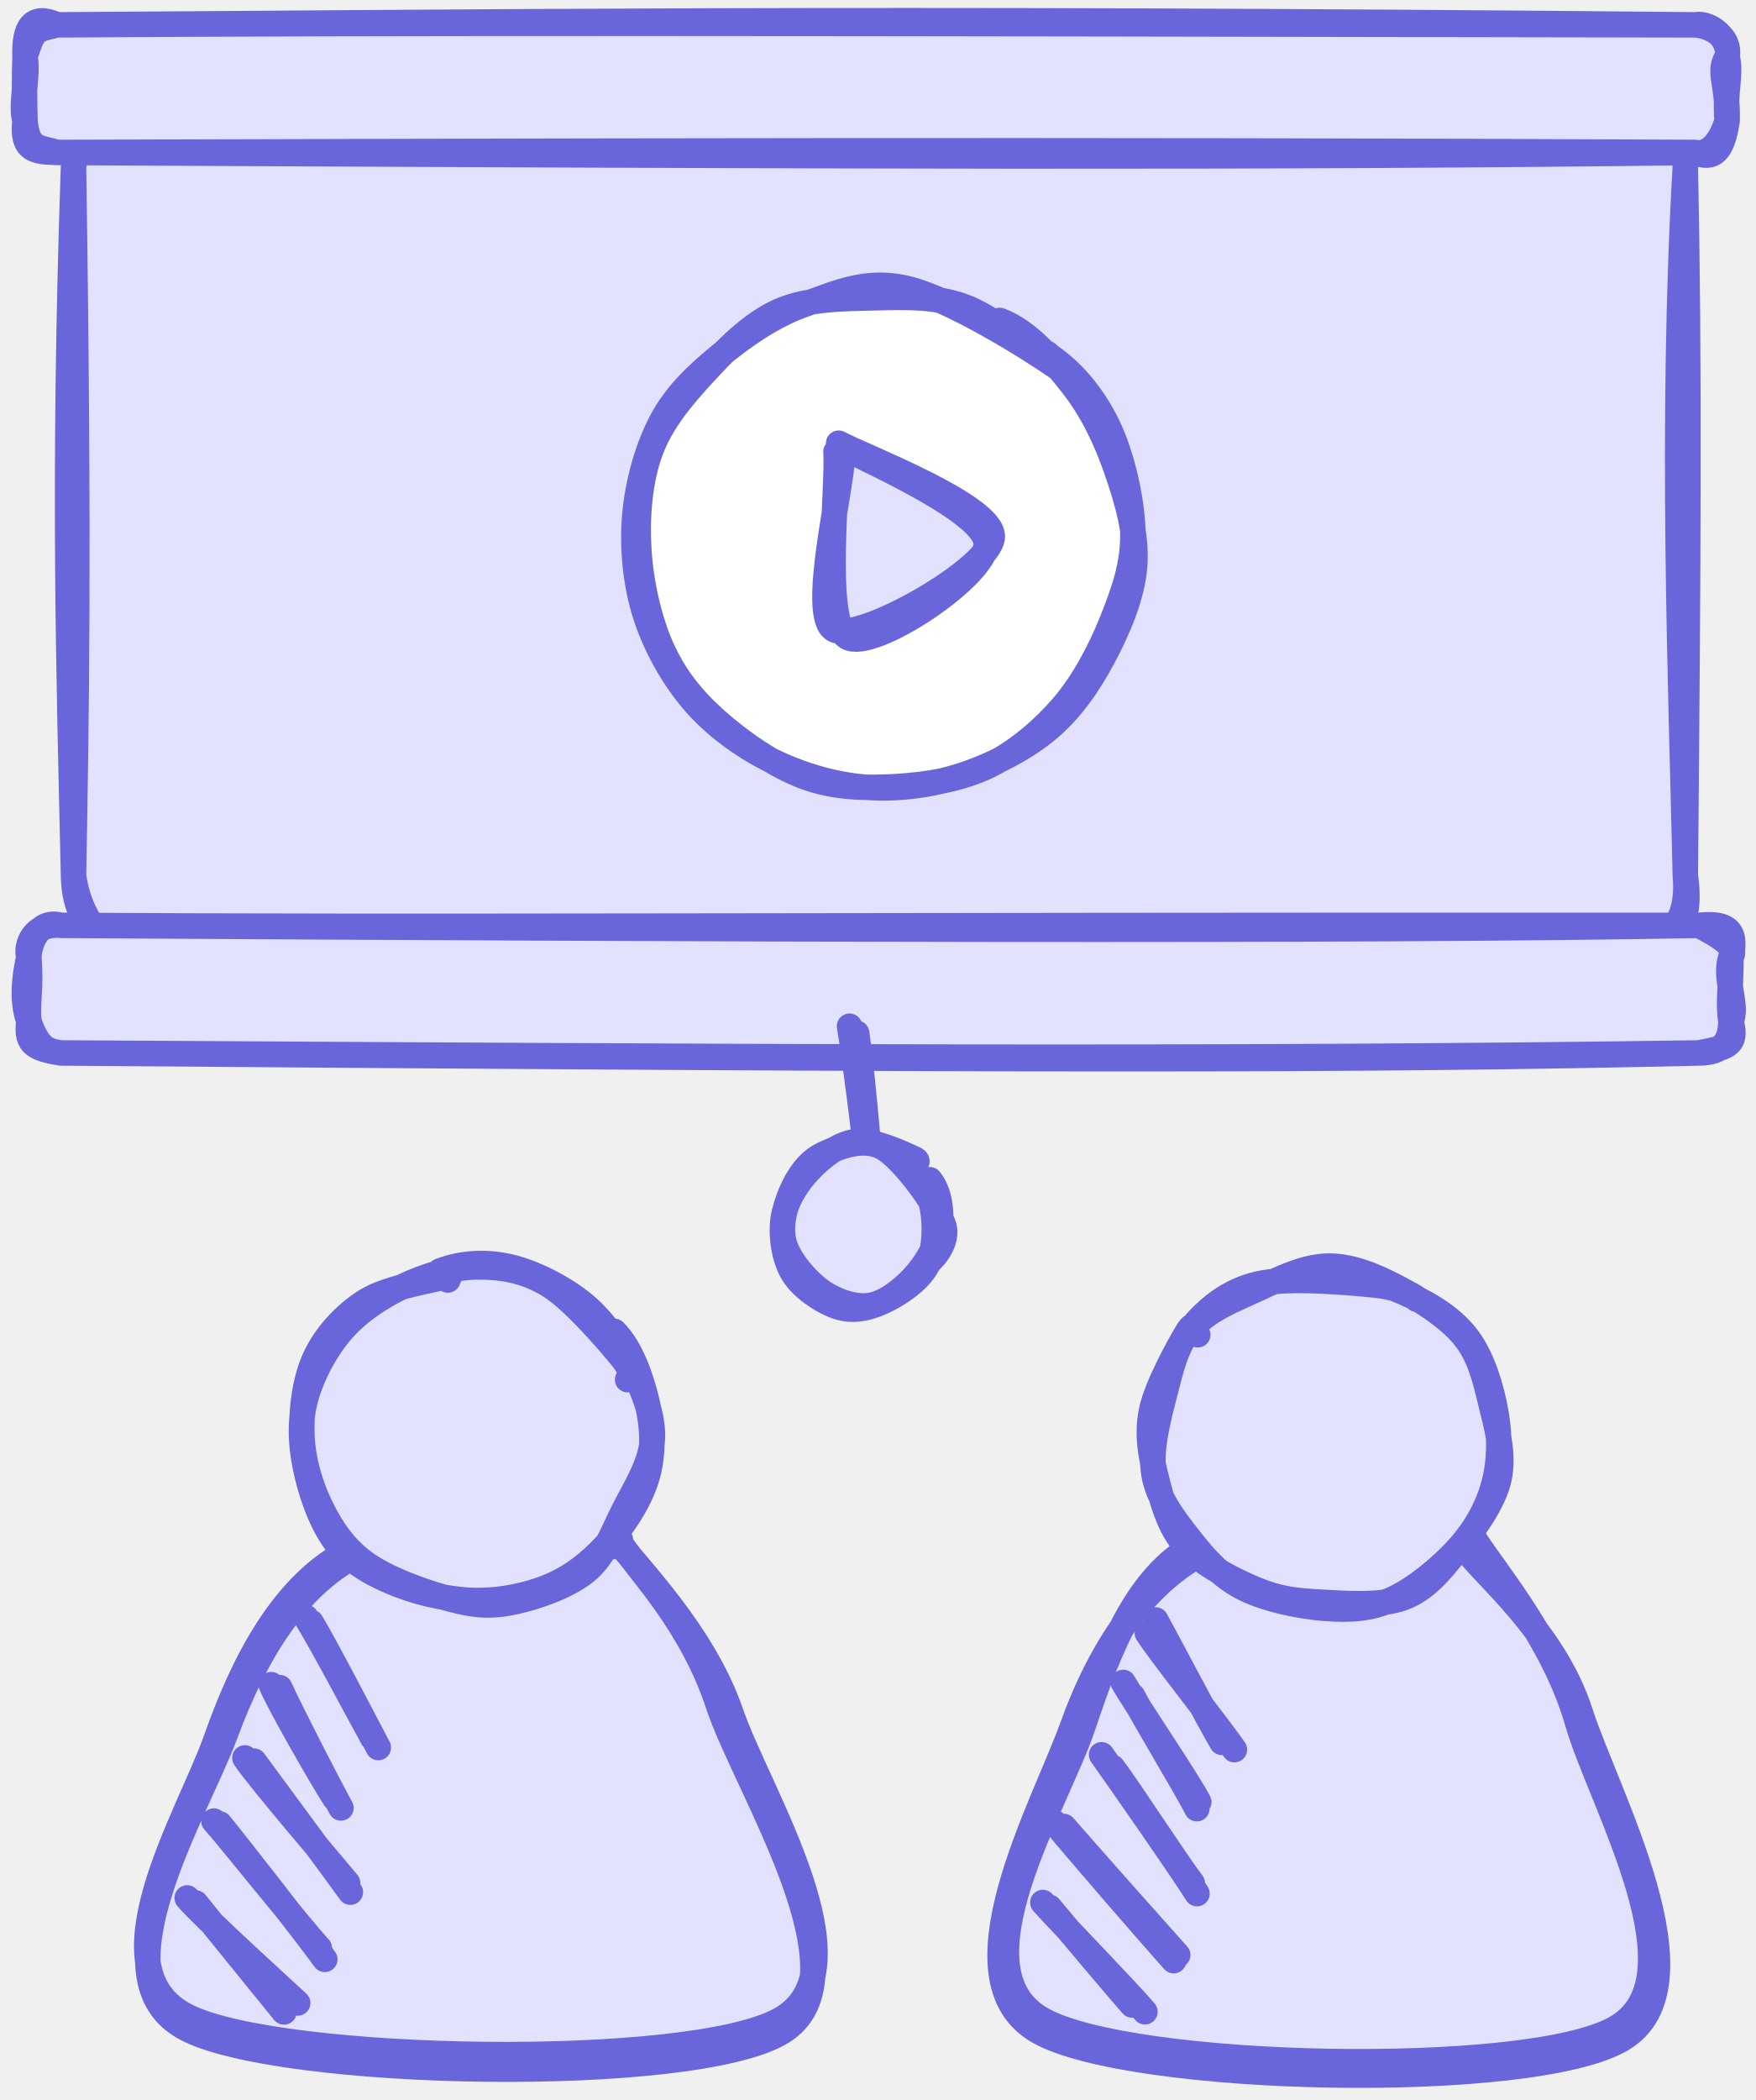
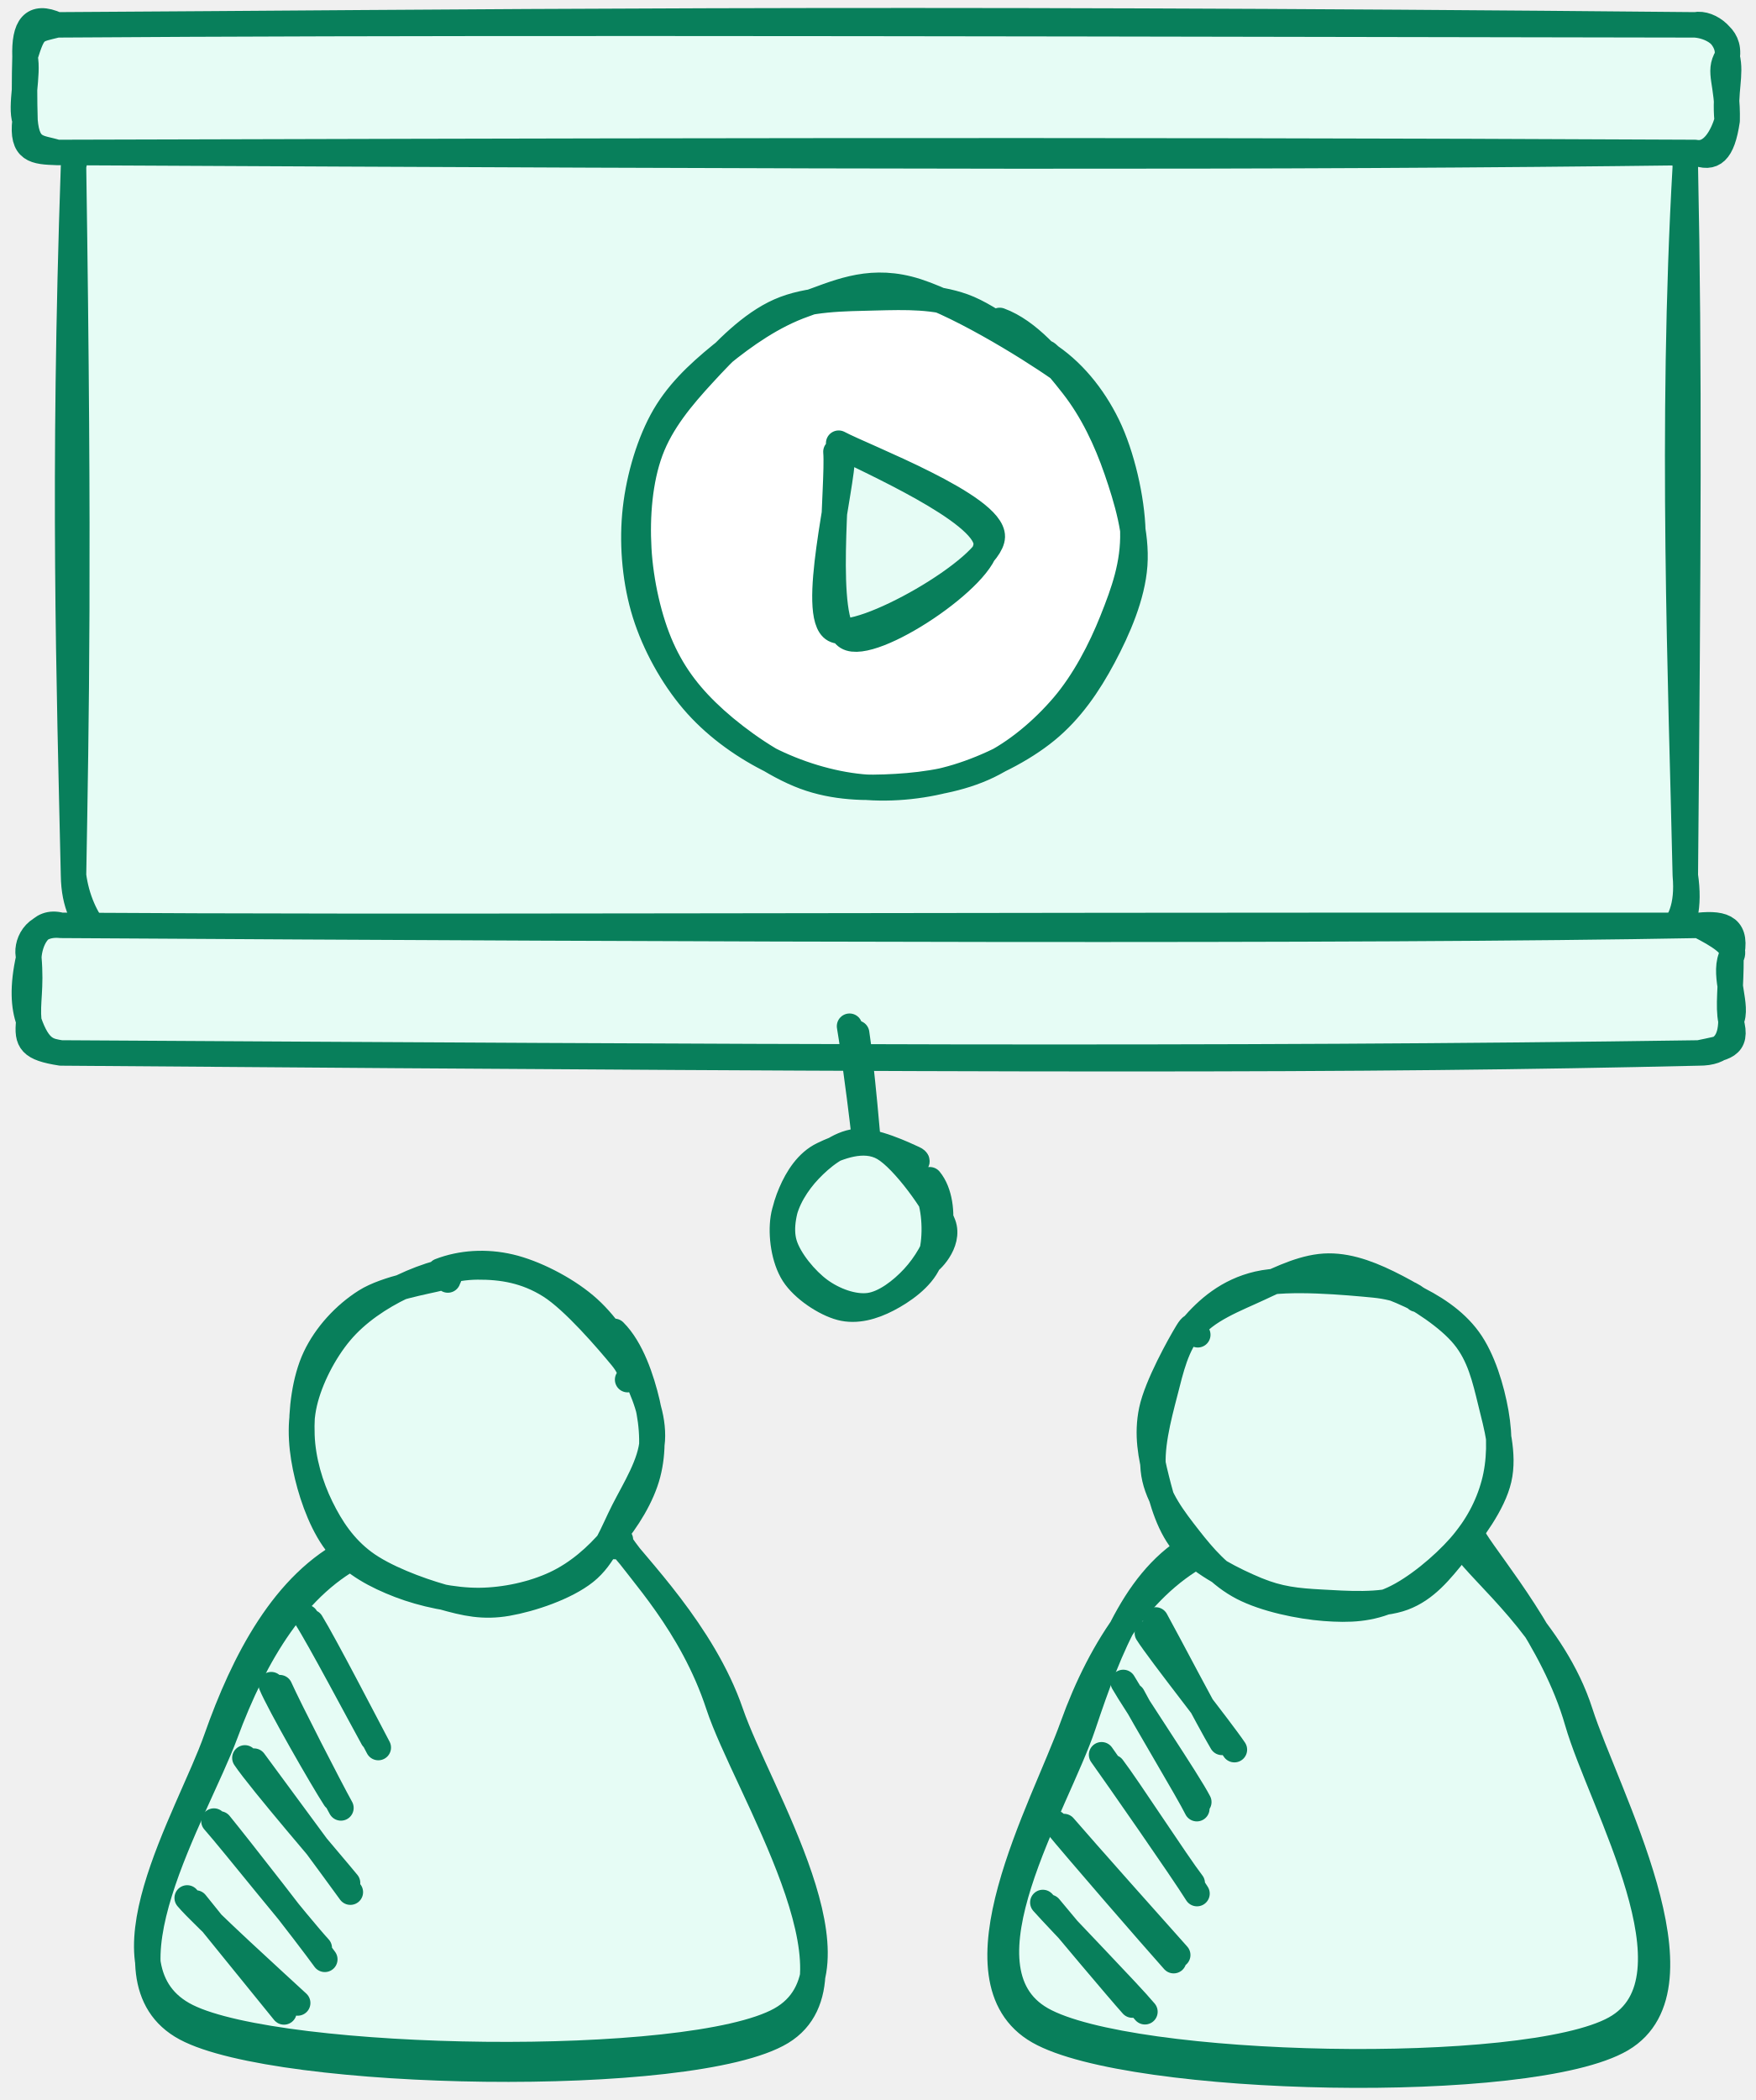
<svg xmlns="http://www.w3.org/2000/svg" viewBox="0 0 138 165" fill="none">
  <g clip-path="url(#a)">
-     <path d="m11.55 6.521 114.882-.02 4.293.973 1.369 1.457.168 4.434.44 55.498-.595 3.556-1.573 2.251-4.433.734-114.808.115-3.06-1.048-2.497-2.759.721-3.003-.73-55.875 1.064-1.95.021-2.498 2.04-.472 3.437-1.008" fill="#E3E2FE" />
-     <path d="M12.061 6.822c42.517-.332 85.113-.654 114.106 0m-114.106 0c44.606.049 88.915.018 114.106 0m-114.106 0C7.883 6.67 6.534 9.165 5.778 13.07m6.283-6.248c-3.454.646-5.415 1.355-6.283 6.248m120.389-6.248c3.423-.486 5.903 2.349 6.284 6.248m-6.284-6.248c3.67.603 7.067 1.423 6.284 6.248m0 0c-1.174 20.402-.324 40.87 0 55.71m0-55.71c.322 15.398.224 30.96 0 55.71m0 0c.428 4.795-2.496 5.927-6.284 6.247m6.284-6.248c.717 4.866-1.638 7.074-6.284 6.248m0 0c-27.612.672-55.472.188-114.106 0m114.106 0c-29.165-.576-58.4-.527-114.106 0m0 0c-3.426.569-5.816-2.704-6.283-6.248m6.283 6.248c-3.324-.404-6.219-1.706-6.283-6.248m0 0c-.34-15.249-.85-31.052 0-55.709m0 55.71c.214-12.22.465-24.702 0-55.71" stroke="#6965DB" stroke-width="2" stroke-linecap="round" />
-     <path d="m4.818 1.617 128.861-.121 1.518.425.913 2.093-.515 4.907.073 2.435-2.376 1.068-128.85-.933-2.084.523-.8-2.734.815-5.539.063-1.968 2.082-.043" fill="#E3E2FE" />
-     <path d="M4.486 1.953c31.255-.176 62.584-.637 128.731 0m-128.731 0c27.438-.186 54.944-.141 128.731 0m-128.731 0c-1.734.443-1.813.247-2.521 2.507m2.52-2.507c-1.935-.88-2.595.152-2.52 2.507m131.252-2.507c1.133.078 2.786.818 2.521 2.507m-2.521-2.507c1.196-.247 2.794 1.132 2.521 2.507m0 0c-.76 1.243.069 2 0 5.012m0-5.012c.35 1.41-.218 2.7 0 5.012m0 0c-.349 1.161-1.143 2.768-2.521 2.507m2.521-2.507c-.371 2.5-1.103 3.106-2.521 2.507m0 0c-33.063.421-66.11.32-128.731 0m128.731 0c-47.335-.244-94.721-.092-128.731 0m0 0c-1.357-.434-2.321-.16-2.521-2.507m2.52 2.507c-1.76-.06-2.793-.127-2.52-2.507m0 0c-.393-1.154.294-3.628 0-5.012m0 5.012a83.685 83.685 0 0 1 0-5.012" stroke="#6965DB" stroke-width="2" stroke-linecap="round" />
-     <path d="m4.819 72.339 128.965.9.658-.17 1.569 1.123.002 5.428.135 3.008-2.517.875L4.47 82.172l-1.97-.463.118-1.738.328-5.635.463-1.708 1.514-.498" fill="#E3E2FE" />
-     <path d="M4.785 72.706c50.976.318 102.405.498 128.731 0m-128.73 0c28.322.185 56.85-.028 128.73 0m-128.73 0c-1.727-.49-2.447 1.28-2.522 2.507m2.521-2.507c-2.148-.22-2.794 1.595-2.521 2.507m131.252-2.507c1.999-.196 3.079.185 2.522 2.507m-2.522-2.507c1.446.742 3.113 1.683 2.522 2.507m0 0c-.597 1.523.604 3.92 0 5.012m0-5.012c.015 2.296-.246 3.815 0 5.012m0 0c.597 2.072-.564 2.085-2.522 2.507m2.522-2.507c-.032 1.527-.591 2.517-2.522 2.507m0 0c-26.528.62-52.8.594-128.73 0m128.73 0c-37.61.555-74.95.318-128.73 0m0 0c-2.387-.37-2.699-.879-2.522-2.507m2.521 2.507c-.95-.166-1.736-.213-2.521-2.507m0 0c-.403-1.103-.526-2.683 0-5.012m0 5.012c-.14-1.533.212-2.513 0-5.012" stroke="#6965DB" stroke-width="2" stroke-linecap="round" />
+     <path d="m11.55 6.521 114.882-.02 4.293.973 1.369 1.457.168 4.434.44 55.498-.595 3.556-1.573 2.251-4.433.734-114.808.115-3.06-1.048-2.497-2.759.721-3.003-.73-55.875 1.064-1.95.021-2.498 2.04-.472 3.437-1.008" fill="#e6fcf5" />
+     <path d="M12.061 6.822c42.517-.332 85.113-.654 114.106 0m-114.106 0c44.606.049 88.915.018 114.106 0m-114.106 0C7.883 6.67 6.534 9.165 5.778 13.07m6.283-6.248c-3.454.646-5.415 1.355-6.283 6.248m120.389-6.248c3.423-.486 5.903 2.349 6.284 6.248m-6.284-6.248c3.67.603 7.067 1.423 6.284 6.248m0 0c-1.174 20.402-.324 40.87 0 55.71m0-55.71c.322 15.398.224 30.96 0 55.71m0 0c.428 4.795-2.496 5.927-6.284 6.247m6.284-6.248c.717 4.866-1.638 7.074-6.284 6.248m0 0c-27.612.672-55.472.188-114.106 0m114.106 0c-29.165-.576-58.4-.527-114.106 0m0 0c-3.426.569-5.816-2.704-6.283-6.248m6.283 6.248c-3.324-.404-6.219-1.706-6.283-6.248m0 0c-.34-15.249-.85-31.052 0-55.709m0 55.71c.214-12.22.465-24.702 0-55.71" stroke="#087f5b" stroke-width="2" stroke-linecap="round" />
+     <path d="m4.818 1.617 128.861-.121 1.518.425.913 2.093-.515 4.907.073 2.435-2.376 1.068-128.85-.933-2.084.523-.8-2.734.815-5.539.063-1.968 2.082-.043" fill="#e6fcf5" />
+     <path d="M4.486 1.953c31.255-.176 62.584-.637 128.731 0m-128.731 0c27.438-.186 54.944-.141 128.731 0m-128.731 0c-1.734.443-1.813.247-2.521 2.507m2.52-2.507c-1.935-.88-2.595.152-2.52 2.507m131.252-2.507c1.133.078 2.786.818 2.521 2.507m-2.521-2.507c1.196-.247 2.794 1.132 2.521 2.507m0 0c-.76 1.243.069 2 0 5.012m0-5.012c.35 1.41-.218 2.7 0 5.012m0 0c-.349 1.161-1.143 2.768-2.521 2.507m2.521-2.507c-.371 2.5-1.103 3.106-2.521 2.507m0 0c-33.063.421-66.11.32-128.731 0m128.731 0c-47.335-.244-94.721-.092-128.731 0m0 0c-1.357-.434-2.321-.16-2.521-2.507m2.52 2.507c-1.76-.06-2.793-.127-2.52-2.507m0 0c-.393-1.154.294-3.628 0-5.012m0 5.012a83.685 83.685 0 0 1 0-5.012" stroke="#087f5b" stroke-width="2" stroke-linecap="round" />
+     <path d="m4.819 72.339 128.965.9.658-.17 1.569 1.123.002 5.428.135 3.008-2.517.875L4.47 82.172l-1.97-.463.118-1.738.328-5.635.463-1.708 1.514-.498" fill="#e6fcf5" />
+     <path d="M4.785 72.706c50.976.318 102.405.498 128.731 0m-128.73 0c28.322.185 56.85-.028 128.73 0m-128.73 0c-1.727-.49-2.447 1.28-2.522 2.507m2.521-2.507c-2.148-.22-2.794 1.595-2.521 2.507m131.252-2.507c1.999-.196 3.079.185 2.522 2.507m-2.522-2.507c1.446.742 3.113 1.683 2.522 2.507m0 0c-.597 1.523.604 3.92 0 5.012m0-5.012c.015 2.296-.246 3.815 0 5.012m0 0c.597 2.072-.564 2.085-2.522 2.507m2.522-2.507c-.032 1.527-.591 2.517-2.522 2.507m0 0c-26.528.62-52.8.594-128.73 0m128.73 0c-37.61.555-74.95.318-128.73 0m0 0c-2.387-.37-2.699-.879-2.522-2.507m2.521 2.507c-.95-.166-1.736-.213-2.521-2.507m0 0c-.403-1.103-.526-2.683 0-5.012m0 5.012c-.14-1.533.212-2.513 0-5.012" stroke="#087f5b" stroke-width="2" stroke-linecap="round" />
    <path d="M62.287 24.268c2.167-1.127 5.572-1.601 8.166-1.568 2.592.033 5.172.717 7.391 1.77 2.217 1.052 4.31 2.727 5.917 4.547 1.606 1.82 2.867 4.002 3.723 6.372.856 2.37 1.479 5.358 1.412 7.854-.067 2.495-.733 4.852-1.81 7.118-1.079 2.27-2.785 4.698-4.659 6.492-1.873 1.795-4.243 3.464-6.582 4.276-2.338.813-5.01.746-7.451.596-2.443-.15-4.96-.535-7.2-1.496-2.238-.96-4.482-2.489-6.234-4.27-1.75-1.78-3.444-3.983-4.273-6.416-.828-2.432-.777-5.63-.695-8.179.08-2.55.189-4.88 1.184-7.117.996-2.237 2.382-4.479 4.792-6.308 2.411-1.832 7.52-3.954 9.67-4.677 2.149-.722 3.152-.011 3.227.34m16.33 6.453c1.521 1.607 1.941 4.323 2.468 6.752.526 2.429.797 5.256.695 7.828-.104 2.57-.151 5.402-1.308 7.595-1.157 2.193-3.495 3.99-5.632 5.559-2.138 1.57-4.771 3.278-7.195 3.858-2.42.58-4.88-.047-7.334-.38-2.454-.335-5.2-.466-7.395-1.62-2.195-1.151-4.273-3.373-5.775-5.3-1.502-1.93-2.513-3.87-3.236-6.268-.722-2.398-1.406-5.522-1.1-8.119.309-2.596 1.642-5.375 2.94-7.458 1.296-2.084 2.92-3.534 4.846-5.044 1.925-1.507 4.265-3.36 6.708-4.006 2.443-.646 5.435-.117 7.947.123 2.511.242 4.919.105 7.122 1.326 2.201 1.22 5.12 4.977 6.09 5.992.97 1.015.064-.006-.274.101" fill="#fff" />
-     <path d="M78.568 25.176c2.26.828 4.224 3.18 5.756 5.139 1.53 1.96 2.62 4.272 3.43 6.617.81 2.347 1.599 5.01 1.426 7.459-.175 2.446-1.314 5.059-2.469 7.226-1.156 2.167-2.55 4.21-4.463 5.777-1.912 1.57-4.597 2.9-7.018 3.638-2.421.738-5.038 1.025-7.51.793-2.47-.233-5.108-1.057-7.32-2.185-2.21-1.129-4.327-2.687-5.945-4.589-1.618-1.901-3-4.397-3.762-6.828-.76-2.428-1.021-5.22-.801-7.75.22-2.526.991-5.316 2.118-7.415 1.128-2.099 2.779-3.655 4.644-5.178 1.866-1.52 4.092-3.089 6.551-3.954 2.46-.863 4.862-2.071 8.208-1.226 3.344.844 9.349 4.528 11.862 6.297 2.514 1.769 3.49 4.106 3.217 4.315m-4.307-5.555c2.052 1.295 3.715 3.32 4.856 5.655 1.141 2.337 1.929 5.806 1.992 8.362.06 2.558-.713 4.706-1.623 6.984-.907 2.277-2.21 4.78-3.832 6.684-1.624 1.904-3.714 3.676-5.903 4.737-2.19 1.06-4.827 1.482-7.234 1.622-2.41.143-4.846.106-7.214-.771-2.369-.877-5.127-2.806-6.999-4.489-1.87-1.685-3.216-3.38-4.22-5.615-1.005-2.236-1.659-5.217-1.806-7.8-.147-2.582.075-5.397.923-7.69.848-2.292 2.476-4.233 4.165-6.064 1.686-1.834 3.707-3.938 5.957-4.932 2.25-.996 5.131-.98 7.543-1.043 2.413-.06 4.677-.13 6.933.674 2.254.802 5.535 3.542 6.598 4.149 1.062.607-.096-.687-.222-.508" stroke="#6965DB" stroke-width="2" stroke-linecap="round" />
-     <path fill-rule="evenodd" clip-rule="evenodd" d="m65.283 35.18-.713 12.115 1.159 2.609 1.347-.256 4.141-.922 3.586-3.328 3.389-2.02.58-1.628-.645-1.144-2.543-1.359-9.158-4.485" fill="#E3E2FE" />
-     <path d="M66.207 35.762c.008 2.398-2.608 12.644-.644 13.712 1.964 1.068 12.365-4.861 12.424-7.302.057-2.443-10.076-6.281-12.076-7.351m-.215.675c.215 2.496-1.08 13.363.888 14.564 1.97 1.2 11.016-4.858 10.924-7.363-.093-2.503-9.45-6.57-11.478-7.664M67.325 81.178c.31 1.886 1.008 9.376 1.106 11.23m-1.665-11.777c.316 1.765 1.288 9.275 1.404 11.079" stroke="#6965DB" stroke-width="2" stroke-linecap="round" />
-     <path d="M70.594 90.499c1.15.47 2.358 1.806 2.902 3.014.546 1.207.71 2.935.368 4.235-.34 1.299-1.238 2.847-2.412 3.56-1.176.714-3.26.892-4.638.722-1.376-.17-2.716-.9-3.627-1.745-.91-.844-1.773-2.07-1.844-3.32-.072-1.25.542-3 1.416-4.176.874-1.177 2.186-2.767 3.827-2.884 1.642-.117 4.896 1.515 6.02 2.183 1.126.67.896 1.7.73 1.828m-10.864-1.54c.747-.876 3.203-1.627 4.627-1.924 1.425-.299 2.816-.488 3.923.136 1.106.625 2.266 2.297 2.712 3.613.444 1.318.54 2.993-.043 4.285-.585 1.295-2.288 2.793-3.466 3.476-1.178.683-2.329.996-3.601.627-1.27-.369-3.119-1.785-4.03-2.837-.91-1.05-1.555-2.216-1.435-3.472.118-1.257 1.742-3.448 2.146-4.069.405-.623.17.19.283.336" fill="#E3E2FE" />
-     <path d="M73.075 92.693c.802.973.982 2.646.766 3.927-.214 1.283-1.135 2.772-2.058 3.764-.92.994-2.252 2.033-3.475 2.197-1.226.166-2.757-.398-3.869-1.211-1.109-.81-2.417-2.374-2.796-3.653-.379-1.277.02-2.845.523-4.012.502-1.168 1.278-2.404 2.491-2.988 1.214-.583 3.207-1.427 4.784-.517 1.578.91 4.12 4.471 4.685 5.977.566 1.505-1.113 3.096-1.29 3.055m-2.152-8.003c.96.539 2.073 1.77 2.458 3.09.385 1.323.416 3.54-.147 4.835-.562 1.295-2.072 2.335-3.228 2.933-1.155.599-2.469.986-3.704.656-1.233-.328-2.947-1.455-3.7-2.628-.75-1.176-1.014-3.052-.806-4.415.208-1.363 1.101-2.759 2.056-3.762.954-1.002 2.301-2.1 3.672-2.25 1.368-.15 3.864 1.031 4.544 1.346.679.314-.313.459-.47.542" stroke="#6965DB" stroke-width="2" stroke-linecap="round" />
-     <path fill-rule="evenodd" clip-rule="evenodd" d="m47.761 121.861 6.533 7.621 6.22 14.003 3.553 7.713-.222 2.909-.436 3.257-1.374 1.493-2.588 1.648-5.125.744-9.241.453-6.508-.178-7.348-.136-10.88-.771-4.045-1.127-2.928-1.597-1.502-1.578-.163-2.027.222-2.423 1.192-3.567 5.873-17.17 3.281-3.667 1.866-3.366 4.606-2.941 3.89-1.134 15.91 1.294" fill="#E3E2FE" />
-     <path d="M48.838 121.363c1.382 2.072 5.527 6.229 7.624 12.613 2.098 6.385 11.937 21.464 4.959 25.696-6.98 4.229-39.55 3.596-46.833-.311-7.285-3.909.819-16.903 3.128-23.135 2.311-6.233 5.604-11.809 10.727-14.261 5.124-2.451 16.736-.432 20.016-.448m-.087-.634c1.57 2.13 6.904 7.388 9.064 13.689 2.16 6.299 11.018 20.136 3.898 24.112-7.122 3.977-39.235 3.42-46.624-.254-7.391-3.675.133-15.681 2.286-21.796 2.152-6.115 5.33-12.283 10.625-14.892 5.294-2.609 17.549-.799 21.14-.76" stroke="#6965DB" stroke-width="2" stroke-linecap="round" />
-     <path d="M35.978 99.486c1.785-.297 4.17.519 5.964 1.189 1.797.67 3.38 1.564 4.813 2.833 1.431 1.269 3.108 3.015 3.786 4.786.677 1.771.597 3.825.277 5.84-.319 2.015-1.177 4.633-2.192 6.246-1.015 1.615-2.205 2.437-3.901 3.44-1.695 1.004-4.346 2.33-6.272 2.579-1.929.25-3.527-.376-5.29-1.083-1.766-.705-3.93-1.722-5.296-3.153-1.369-1.432-2.304-3.617-2.906-5.43-.601-1.816-.896-3.62-.707-5.458.186-1.837.834-3.983 1.834-5.57 1-1.588 2.056-2.952 4.165-3.958 2.108-1.007 6.686-1.822 8.49-2.08 1.803-.255 2.317.29 2.33.539m-7.066-.052c1.809-.568 4.228-.461 6.038-.139 1.81.324 3.213 1.041 4.825 2.076 1.61 1.033 3.87 2.335 4.836 4.125.966 1.791.874 4.548.956 6.621.081 2.072.193 4.046-.467 5.813-.66 1.767-1.973 3.6-3.487 4.788-1.516 1.187-3.558 1.858-5.602 2.335-2.045.476-4.747.935-6.667.525-1.919-.41-3.32-1.833-4.852-2.983-1.53-1.151-3.325-2.244-4.328-3.919-1.003-1.675-1.697-4.134-1.693-6.135.004-1.999.953-4.206 1.717-5.871.764-1.668 1.394-3.017 2.865-4.126 1.468-1.111 5.042-2.126 5.951-2.534.91-.408-.465-.108-.496.09" fill="#E3E2FE" />
-     <path d="M48.279 104.604c1.347 1.339 2.152 3.756 2.59 5.625.44 1.87.51 3.817.047 5.592-.464 1.773-1.616 3.618-2.828 5.055-1.211 1.435-2.71 2.743-4.446 3.557-1.735.813-3.929 1.301-5.969 1.32-2.04.018-4.438-.5-6.276-1.206-1.84-.709-3.548-1.617-4.755-3.046-1.206-1.428-2.033-3.648-2.485-5.522-.453-1.876-.661-3.848-.227-5.735.436-1.886 1.549-4.051 2.837-5.578 1.286-1.527 3.089-2.733 4.884-3.587 1.795-.853 3.95-1.525 5.879-1.534 1.926-.012 3.801.29 5.684 1.472 1.884 1.179 4.6 4.377 5.618 5.607 1.018 1.23.692 1.777.493 1.777m-14.752-8.538c1.675-.644 3.618-.77 5.517-.324 1.9.447 4.271 1.655 5.875 3.003 1.607 1.347 2.877 3.309 3.759 5.078.884 1.771 1.66 3.694 1.541 5.538-.117 1.845-1.37 3.801-2.25 5.527-.88 1.728-1.498 3.62-3.024 4.835-1.524 1.214-4.245 2.128-6.123 2.452-1.877.324-3.263.023-5.138-.514-1.874-.535-4.523-1.525-6.11-2.7-1.584-1.175-2.587-2.687-3.402-4.35-.815-1.664-1.416-3.667-1.488-5.629-.073-1.963.22-4.388 1.05-6.143.83-1.755 2.297-3.348 3.937-4.387 1.638-1.039 4.819-1.564 5.899-1.843 1.08-.28.573-.034.581.166M24.451 127.469c1.049 1.703 4.415 8.204 5.28 9.839m-5.688-10.23c1.023 1.578 4.389 7.941 5.257 9.499M21.986 132.6c.723 1.622 3.93 7.868 4.809 9.452m-5.479-9.686c.597 1.458 4.03 7.45 5 8.936M19.963 138.373c1.247 1.71 6.376 8.632 7.572 10.296m-8.289-10.548c1.212 1.804 6.812 8.287 8.069 9.825M17.27 143.308c1.455 1.783 6.938 8.81 8.257 10.64m-8.715-10.864c1.39 1.57 6.69 8.237 8.281 9.971M15.383 149.52c1.09 1.374 5.804 7.16 6.935 8.561m-7.607-8.958c1.233 1.472 7.263 6.934 8.685 8.254" stroke="#6965DB" stroke-width="2" stroke-linecap="round" />
-     <path fill-rule="evenodd" clip-rule="evenodd" d="m114.531 122.411 6.777 7.285 6.835 14.203 2.435 8.169-.803 2.905-.122 3.196-.157 1.34-3.941.929-3.444 1.668-10.258.107-6.873 1.099-7.198-1.032-10.694-1.822-4.648-.756-2.347-1.796-1.245-.088-.516-3.27.202-3.462.538-1.898 7.978-16.977 1.776-4.885 2.605-3.251 3.668-2.308 4.876-1.238 15.78 1.884" fill="#E3E2FE" />
-     <path d="M115.032 121.536c1.447 2.146 7.089 6.551 9.159 13 2.067 6.449 10.35 21.515 3.255 25.695-7.094 4.181-38.63 3.484-45.823-.615-7.19-4.1.397-17.65 2.67-23.977 2.275-6.328 5.876-11.674 10.97-13.989 5.093-2.316 16.284.076 19.593.091m1.066-.755c1.39 2.243 6.205 7.884 8.039 14.282 1.834 6.401 9.981 20.219 2.965 24.116-7.016 3.897-38.1 3.243-45.065-.726-6.965-3.97 1.18-16.833 3.275-23.095 2.097-6.261 4.338-12.072 9.304-14.472 4.966-2.399 17.134-.017 20.488.074" stroke="#6965DB" stroke-width="2" stroke-linecap="round" />
-     <path d="M103.833 99.731c1.804-.287 3.788.84 5.58 1.625 1.793.785 3.894 1.683 5.175 3.089 1.28 1.404 1.951 3.469 2.509 5.342.556 1.872 1.139 4.098.829 5.895-.311 1.794-1.432 3.411-2.687 4.879-1.256 1.468-3.11 2.966-4.846 3.924-1.738.959-3.638 1.725-5.576 1.826-1.937.104-4.305-.463-6.048-1.209-1.744-.745-3.134-1.868-4.413-3.264-1.278-1.394-2.625-3.257-3.257-5.108-.635-1.851-.957-4.176-.542-5.996.414-1.818 1.777-3.409 3.028-4.915 1.25-1.505 2.342-3.176 4.48-4.114 2.137-.935 6.483-1.446 8.34-1.505 1.858-.057 2.83.924 2.806 1.16m-8.763-.732c1.59-.906 3.564-1.3 5.425-1.014 1.86.29 4.143 1.529 5.738 2.746 1.594 1.216 2.855 2.973 3.829 4.549.974 1.576 1.783 3.02 2.012 4.905.23 1.882-.015 4.5-.632 6.398-.616 1.896-1.667 3.774-3.067 4.983-1.4 1.206-3.495 1.851-5.339 2.265-1.844.414-3.751.49-5.724.218-1.975-.273-4.37-.802-6.12-1.847-1.754-1.044-3.52-2.852-4.4-4.424-.879-1.574-.724-3.212-.877-5.01-.153-1.798-.75-4.005-.037-5.782.713-1.774 2.765-3.59 4.31-4.875 1.547-1.285 4.192-2.341 4.968-2.835.776-.494-.397-.318-.314-.125" fill="#E3E2FE" />
-     <path d="M104.764 100.225c1.975-.099 4.304.729 6.079 1.562 1.777.834 3.456 1.904 4.576 3.441 1.121 1.536 1.818 3.879 2.15 5.775.33 1.896.312 3.847-.163 5.6-.473 1.754-1.361 3.415-2.686 4.92-1.326 1.508-3.492 3.312-5.263 4.118-1.771.809-3.397.877-5.365.727-1.967-.151-4.667-.711-6.444-1.631-1.775-.921-3.052-2.409-4.212-3.895-1.16-1.486-2.435-3.122-2.75-5.022-.313-1.902.37-4.455.867-6.379.495-1.925.887-3.737 2.107-5.162 1.22-1.427 2.821-2.847 5.211-3.399 2.388-.555 7.042-.12 9.119.08 2.078.201 3.362.937 3.344 1.122m-17.759 2.486c1.125-1.615 3.603-2.507 5.41-3.357 1.807-.847 3.629-1.72 5.426-1.733 1.796-.014 3.585.728 5.358 1.65 1.775.919 4.055 2.366 5.284 3.873 1.23 1.506 1.636 3.294 2.094 5.165.457 1.868 1.105 4.096.653 6.054-.451 1.957-2.11 4.14-3.361 5.694-1.251 1.552-2.378 2.962-4.143 3.624-1.766.664-4.527.457-6.449.351-1.92-.103-3.311-.242-5.086-.976-1.775-.734-4.253-1.978-5.565-3.432-1.311-1.453-1.857-3.511-2.305-5.292-.448-1.782-.787-3.475-.38-5.4.406-1.926 2.21-5.167 2.815-6.153.605-.986.52 0 .809.24M90.826 127.281c.836 1.499 4.237 7.999 5.207 9.622m-5.861-8.591c.98 1.544 5.81 7.624 6.841 9.161M88.277 132.191c.853 1.504 5.086 7.742 5.938 9.398m-5.201-8.334c.799 1.556 4.402 7.539 5.046 8.855M86.574 137.874c1.208 1.691 6.34 9.052 7.5 10.909m-6.634-9.911c1.147 1.494 5.059 7.529 6.26 9.087M83.617 143.513c1.569 1.825 7.399 8.376 8.942 10.096m-9.657-10.376c1.565 1.92 7.686 8.976 9.337 10.819M82.48 149.857c1.148 1.388 5.35 6.396 6.507 7.685m-7.03-8.062c1.322 1.492 6.845 7.162 8.025 8.587" stroke="#6965DB" stroke-width="2" stroke-linecap="round" />
+     <path d="M78.568 25.176c2.26.828 4.224 3.18 5.756 5.139 1.53 1.96 2.62 4.272 3.43 6.617.81 2.347 1.599 5.01 1.426 7.459-.175 2.446-1.314 5.059-2.469 7.226-1.156 2.167-2.55 4.21-4.463 5.777-1.912 1.57-4.597 2.9-7.018 3.638-2.421.738-5.038 1.025-7.51.793-2.47-.233-5.108-1.057-7.32-2.185-2.21-1.129-4.327-2.687-5.945-4.589-1.618-1.901-3-4.397-3.762-6.828-.76-2.428-1.021-5.22-.801-7.75.22-2.526.991-5.316 2.118-7.415 1.128-2.099 2.779-3.655 4.644-5.178 1.866-1.52 4.092-3.089 6.551-3.954 2.46-.863 4.862-2.071 8.208-1.226 3.344.844 9.349 4.528 11.862 6.297 2.514 1.769 3.49 4.106 3.217 4.315m-4.307-5.555c2.052 1.295 3.715 3.32 4.856 5.655 1.141 2.337 1.929 5.806 1.992 8.362.06 2.558-.713 4.706-1.623 6.984-.907 2.277-2.21 4.78-3.832 6.684-1.624 1.904-3.714 3.676-5.903 4.737-2.19 1.06-4.827 1.482-7.234 1.622-2.41.143-4.846.106-7.214-.771-2.369-.877-5.127-2.806-6.999-4.489-1.87-1.685-3.216-3.38-4.22-5.615-1.005-2.236-1.659-5.217-1.806-7.8-.147-2.582.075-5.397.923-7.69.848-2.292 2.476-4.233 4.165-6.064 1.686-1.834 3.707-3.938 5.957-4.932 2.25-.996 5.131-.98 7.543-1.043 2.413-.06 4.677-.13 6.933.674 2.254.802 5.535 3.542 6.598 4.149 1.062.607-.096-.687-.222-.508" stroke="#087f5b" stroke-width="2" stroke-linecap="round" />
+     <path fill-rule="evenodd" clip-rule="evenodd" d="m65.283 35.18-.713 12.115 1.159 2.609 1.347-.256 4.141-.922 3.586-3.328 3.389-2.02.58-1.628-.645-1.144-2.543-1.359-9.158-4.485" fill="#e6fcf5" />
+     <path d="M66.207 35.762c.008 2.398-2.608 12.644-.644 13.712 1.964 1.068 12.365-4.861 12.424-7.302.057-2.443-10.076-6.281-12.076-7.351m-.215.675c.215 2.496-1.08 13.363.888 14.564 1.97 1.2 11.016-4.858 10.924-7.363-.093-2.503-9.45-6.57-11.478-7.664M67.325 81.178c.31 1.886 1.008 9.376 1.106 11.23m-1.665-11.777c.316 1.765 1.288 9.275 1.404 11.079" stroke="#087f5b" stroke-width="2" stroke-linecap="round" />
+     <path d="M70.594 90.499c1.15.47 2.358 1.806 2.902 3.014.546 1.207.71 2.935.368 4.235-.34 1.299-1.238 2.847-2.412 3.56-1.176.714-3.26.892-4.638.722-1.376-.17-2.716-.9-3.627-1.745-.91-.844-1.773-2.07-1.844-3.32-.072-1.25.542-3 1.416-4.176.874-1.177 2.186-2.767 3.827-2.884 1.642-.117 4.896 1.515 6.02 2.183 1.126.67.896 1.7.73 1.828m-10.864-1.54c.747-.876 3.203-1.627 4.627-1.924 1.425-.299 2.816-.488 3.923.136 1.106.625 2.266 2.297 2.712 3.613.444 1.318.54 2.993-.043 4.285-.585 1.295-2.288 2.793-3.466 3.476-1.178.683-2.329.996-3.601.627-1.27-.369-3.119-1.785-4.03-2.837-.91-1.05-1.555-2.216-1.435-3.472.118-1.257 1.742-3.448 2.146-4.069.405-.623.17.19.283.336" fill="#e6fcf5" />
+     <path d="M73.075 92.693c.802.973.982 2.646.766 3.927-.214 1.283-1.135 2.772-2.058 3.764-.92.994-2.252 2.033-3.475 2.197-1.226.166-2.757-.398-3.869-1.211-1.109-.81-2.417-2.374-2.796-3.653-.379-1.277.02-2.845.523-4.012.502-1.168 1.278-2.404 2.491-2.988 1.214-.583 3.207-1.427 4.784-.517 1.578.91 4.12 4.471 4.685 5.977.566 1.505-1.113 3.096-1.29 3.055m-2.152-8.003c.96.539 2.073 1.77 2.458 3.09.385 1.323.416 3.54-.147 4.835-.562 1.295-2.072 2.335-3.228 2.933-1.155.599-2.469.986-3.704.656-1.233-.328-2.947-1.455-3.7-2.628-.75-1.176-1.014-3.052-.806-4.415.208-1.363 1.101-2.759 2.056-3.762.954-1.002 2.301-2.1 3.672-2.25 1.368-.15 3.864 1.031 4.544 1.346.679.314-.313.459-.47.542" stroke="#087f5b" stroke-width="2" stroke-linecap="round" />
+     <path fill-rule="evenodd" clip-rule="evenodd" d="m47.761 121.861 6.533 7.621 6.22 14.003 3.553 7.713-.222 2.909-.436 3.257-1.374 1.493-2.588 1.648-5.125.744-9.241.453-6.508-.178-7.348-.136-10.88-.771-4.045-1.127-2.928-1.597-1.502-1.578-.163-2.027.222-2.423 1.192-3.567 5.873-17.17 3.281-3.667 1.866-3.366 4.606-2.941 3.89-1.134 15.91 1.294" fill="#e6fcf5" />
+     <path d="M48.838 121.363c1.382 2.072 5.527 6.229 7.624 12.613 2.098 6.385 11.937 21.464 4.959 25.696-6.98 4.229-39.55 3.596-46.833-.311-7.285-3.909.819-16.903 3.128-23.135 2.311-6.233 5.604-11.809 10.727-14.261 5.124-2.451 16.736-.432 20.016-.448m-.087-.634c1.57 2.13 6.904 7.388 9.064 13.689 2.16 6.299 11.018 20.136 3.898 24.112-7.122 3.977-39.235 3.42-46.624-.254-7.391-3.675.133-15.681 2.286-21.796 2.152-6.115 5.33-12.283 10.625-14.892 5.294-2.609 17.549-.799 21.14-.76" stroke="#087f5b" stroke-width="2" stroke-linecap="round" />
+     <path d="M35.978 99.486c1.785-.297 4.17.519 5.964 1.189 1.797.67 3.38 1.564 4.813 2.833 1.431 1.269 3.108 3.015 3.786 4.786.677 1.771.597 3.825.277 5.84-.319 2.015-1.177 4.633-2.192 6.246-1.015 1.615-2.205 2.437-3.901 3.44-1.695 1.004-4.346 2.33-6.272 2.579-1.929.25-3.527-.376-5.29-1.083-1.766-.705-3.93-1.722-5.296-3.153-1.369-1.432-2.304-3.617-2.906-5.43-.601-1.816-.896-3.62-.707-5.458.186-1.837.834-3.983 1.834-5.57 1-1.588 2.056-2.952 4.165-3.958 2.108-1.007 6.686-1.822 8.49-2.08 1.803-.255 2.317.29 2.33.539m-7.066-.052c1.809-.568 4.228-.461 6.038-.139 1.81.324 3.213 1.041 4.825 2.076 1.61 1.033 3.87 2.335 4.836 4.125.966 1.791.874 4.548.956 6.621.081 2.072.193 4.046-.467 5.813-.66 1.767-1.973 3.6-3.487 4.788-1.516 1.187-3.558 1.858-5.602 2.335-2.045.476-4.747.935-6.667.525-1.919-.41-3.32-1.833-4.852-2.983-1.53-1.151-3.325-2.244-4.328-3.919-1.003-1.675-1.697-4.134-1.693-6.135.004-1.999.953-4.206 1.717-5.871.764-1.668 1.394-3.017 2.865-4.126 1.468-1.111 5.042-2.126 5.951-2.534.91-.408-.465-.108-.496.09" fill="#e6fcf5" />
+     <path d="M48.279 104.604c1.347 1.339 2.152 3.756 2.59 5.625.44 1.87.51 3.817.047 5.592-.464 1.773-1.616 3.618-2.828 5.055-1.211 1.435-2.71 2.743-4.446 3.557-1.735.813-3.929 1.301-5.969 1.32-2.04.018-4.438-.5-6.276-1.206-1.84-.709-3.548-1.617-4.755-3.046-1.206-1.428-2.033-3.648-2.485-5.522-.453-1.876-.661-3.848-.227-5.735.436-1.886 1.549-4.051 2.837-5.578 1.286-1.527 3.089-2.733 4.884-3.587 1.795-.853 3.95-1.525 5.879-1.534 1.926-.012 3.801.29 5.684 1.472 1.884 1.179 4.6 4.377 5.618 5.607 1.018 1.23.692 1.777.493 1.777m-14.752-8.538c1.675-.644 3.618-.77 5.517-.324 1.9.447 4.271 1.655 5.875 3.003 1.607 1.347 2.877 3.309 3.759 5.078.884 1.771 1.66 3.694 1.541 5.538-.117 1.845-1.37 3.801-2.25 5.527-.88 1.728-1.498 3.62-3.024 4.835-1.524 1.214-4.245 2.128-6.123 2.452-1.877.324-3.263.023-5.138-.514-1.874-.535-4.523-1.525-6.11-2.7-1.584-1.175-2.587-2.687-3.402-4.35-.815-1.664-1.416-3.667-1.488-5.629-.073-1.963.22-4.388 1.05-6.143.83-1.755 2.297-3.348 3.937-4.387 1.638-1.039 4.819-1.564 5.899-1.843 1.08-.28.573-.034.581.166M24.451 127.469c1.049 1.703 4.415 8.204 5.28 9.839m-5.688-10.23c1.023 1.578 4.389 7.941 5.257 9.499M21.986 132.6c.723 1.622 3.93 7.868 4.809 9.452m-5.479-9.686c.597 1.458 4.03 7.45 5 8.936M19.963 138.373c1.247 1.71 6.376 8.632 7.572 10.296m-8.289-10.548c1.212 1.804 6.812 8.287 8.069 9.825M17.27 143.308c1.455 1.783 6.938 8.81 8.257 10.64m-8.715-10.864c1.39 1.57 6.69 8.237 8.281 9.971M15.383 149.52c1.09 1.374 5.804 7.16 6.935 8.561m-7.607-8.958c1.233 1.472 7.263 6.934 8.685 8.254" stroke="#087f5b" stroke-width="2" stroke-linecap="round" />
+     <path fill-rule="evenodd" clip-rule="evenodd" d="m114.531 122.411 6.777 7.285 6.835 14.203 2.435 8.169-.803 2.905-.122 3.196-.157 1.34-3.941.929-3.444 1.668-10.258.107-6.873 1.099-7.198-1.032-10.694-1.822-4.648-.756-2.347-1.796-1.245-.088-.516-3.27.202-3.462.538-1.898 7.978-16.977 1.776-4.885 2.605-3.251 3.668-2.308 4.876-1.238 15.78 1.884" fill="#e6fcf5" />
+     <path d="M115.032 121.536c1.447 2.146 7.089 6.551 9.159 13 2.067 6.449 10.35 21.515 3.255 25.695-7.094 4.181-38.63 3.484-45.823-.615-7.19-4.1.397-17.65 2.67-23.977 2.275-6.328 5.876-11.674 10.97-13.989 5.093-2.316 16.284.076 19.593.091m1.066-.755c1.39 2.243 6.205 7.884 8.039 14.282 1.834 6.401 9.981 20.219 2.965 24.116-7.016 3.897-38.1 3.243-45.065-.726-6.965-3.97 1.18-16.833 3.275-23.095 2.097-6.261 4.338-12.072 9.304-14.472 4.966-2.399 17.134-.017 20.488.074" stroke="#087f5b" stroke-width="2" stroke-linecap="round" />
+     <path d="M103.833 99.731c1.804-.287 3.788.84 5.58 1.625 1.793.785 3.894 1.683 5.175 3.089 1.28 1.404 1.951 3.469 2.509 5.342.556 1.872 1.139 4.098.829 5.895-.311 1.794-1.432 3.411-2.687 4.879-1.256 1.468-3.11 2.966-4.846 3.924-1.738.959-3.638 1.725-5.576 1.826-1.937.104-4.305-.463-6.048-1.209-1.744-.745-3.134-1.868-4.413-3.264-1.278-1.394-2.625-3.257-3.257-5.108-.635-1.851-.957-4.176-.542-5.996.414-1.818 1.777-3.409 3.028-4.915 1.25-1.505 2.342-3.176 4.48-4.114 2.137-.935 6.483-1.446 8.34-1.505 1.858-.057 2.83.924 2.806 1.16m-8.763-.732c1.59-.906 3.564-1.3 5.425-1.014 1.86.29 4.143 1.529 5.738 2.746 1.594 1.216 2.855 2.973 3.829 4.549.974 1.576 1.783 3.02 2.012 4.905.23 1.882-.015 4.5-.632 6.398-.616 1.896-1.667 3.774-3.067 4.983-1.4 1.206-3.495 1.851-5.339 2.265-1.844.414-3.751.49-5.724.218-1.975-.273-4.37-.802-6.12-1.847-1.754-1.044-3.52-2.852-4.4-4.424-.879-1.574-.724-3.212-.877-5.01-.153-1.798-.75-4.005-.037-5.782.713-1.774 2.765-3.59 4.31-4.875 1.547-1.285 4.192-2.341 4.968-2.835.776-.494-.397-.318-.314-.125" fill="#e6fcf5" />
+     <path d="M104.764 100.225c1.975-.099 4.304.729 6.079 1.562 1.777.834 3.456 1.904 4.576 3.441 1.121 1.536 1.818 3.879 2.15 5.775.33 1.896.312 3.847-.163 5.6-.473 1.754-1.361 3.415-2.686 4.92-1.326 1.508-3.492 3.312-5.263 4.118-1.771.809-3.397.877-5.365.727-1.967-.151-4.667-.711-6.444-1.631-1.775-.921-3.052-2.409-4.212-3.895-1.16-1.486-2.435-3.122-2.75-5.022-.313-1.902.37-4.455.867-6.379.495-1.925.887-3.737 2.107-5.162 1.22-1.427 2.821-2.847 5.211-3.399 2.388-.555 7.042-.12 9.119.08 2.078.201 3.362.937 3.344 1.122m-17.759 2.486c1.125-1.615 3.603-2.507 5.41-3.357 1.807-.847 3.629-1.72 5.426-1.733 1.796-.014 3.585.728 5.358 1.65 1.775.919 4.055 2.366 5.284 3.873 1.23 1.506 1.636 3.294 2.094 5.165.457 1.868 1.105 4.096.653 6.054-.451 1.957-2.11 4.14-3.361 5.694-1.251 1.552-2.378 2.962-4.143 3.624-1.766.664-4.527.457-6.449.351-1.92-.103-3.311-.242-5.086-.976-1.775-.734-4.253-1.978-5.565-3.432-1.311-1.453-1.857-3.511-2.305-5.292-.448-1.782-.787-3.475-.38-5.4.406-1.926 2.21-5.167 2.815-6.153.605-.986.52 0 .809.24M90.826 127.281c.836 1.499 4.237 7.999 5.207 9.622m-5.861-8.591c.98 1.544 5.81 7.624 6.841 9.161M88.277 132.191c.853 1.504 5.086 7.742 5.938 9.398m-5.201-8.334c.799 1.556 4.402 7.539 5.046 8.855M86.574 137.874c1.208 1.691 6.34 9.052 7.5 10.909m-6.634-9.911c1.147 1.494 5.059 7.529 6.26 9.087M83.617 143.513c1.569 1.825 7.399 8.376 8.942 10.096m-9.657-10.376c1.565 1.92 7.686 8.976 9.337 10.819M82.48 149.857c1.148 1.388 5.35 6.396 6.507 7.685m-7.03-8.062c1.322 1.492 6.845 7.162 8.025 8.587" stroke="#087f5b" stroke-width="2" stroke-linecap="round" />
  </g>
  <defs>
    <clipPath id="a">
      <path fill="#fff" d="M0 0h138v165H0z" />
    </clipPath>
  </defs>
</svg>
